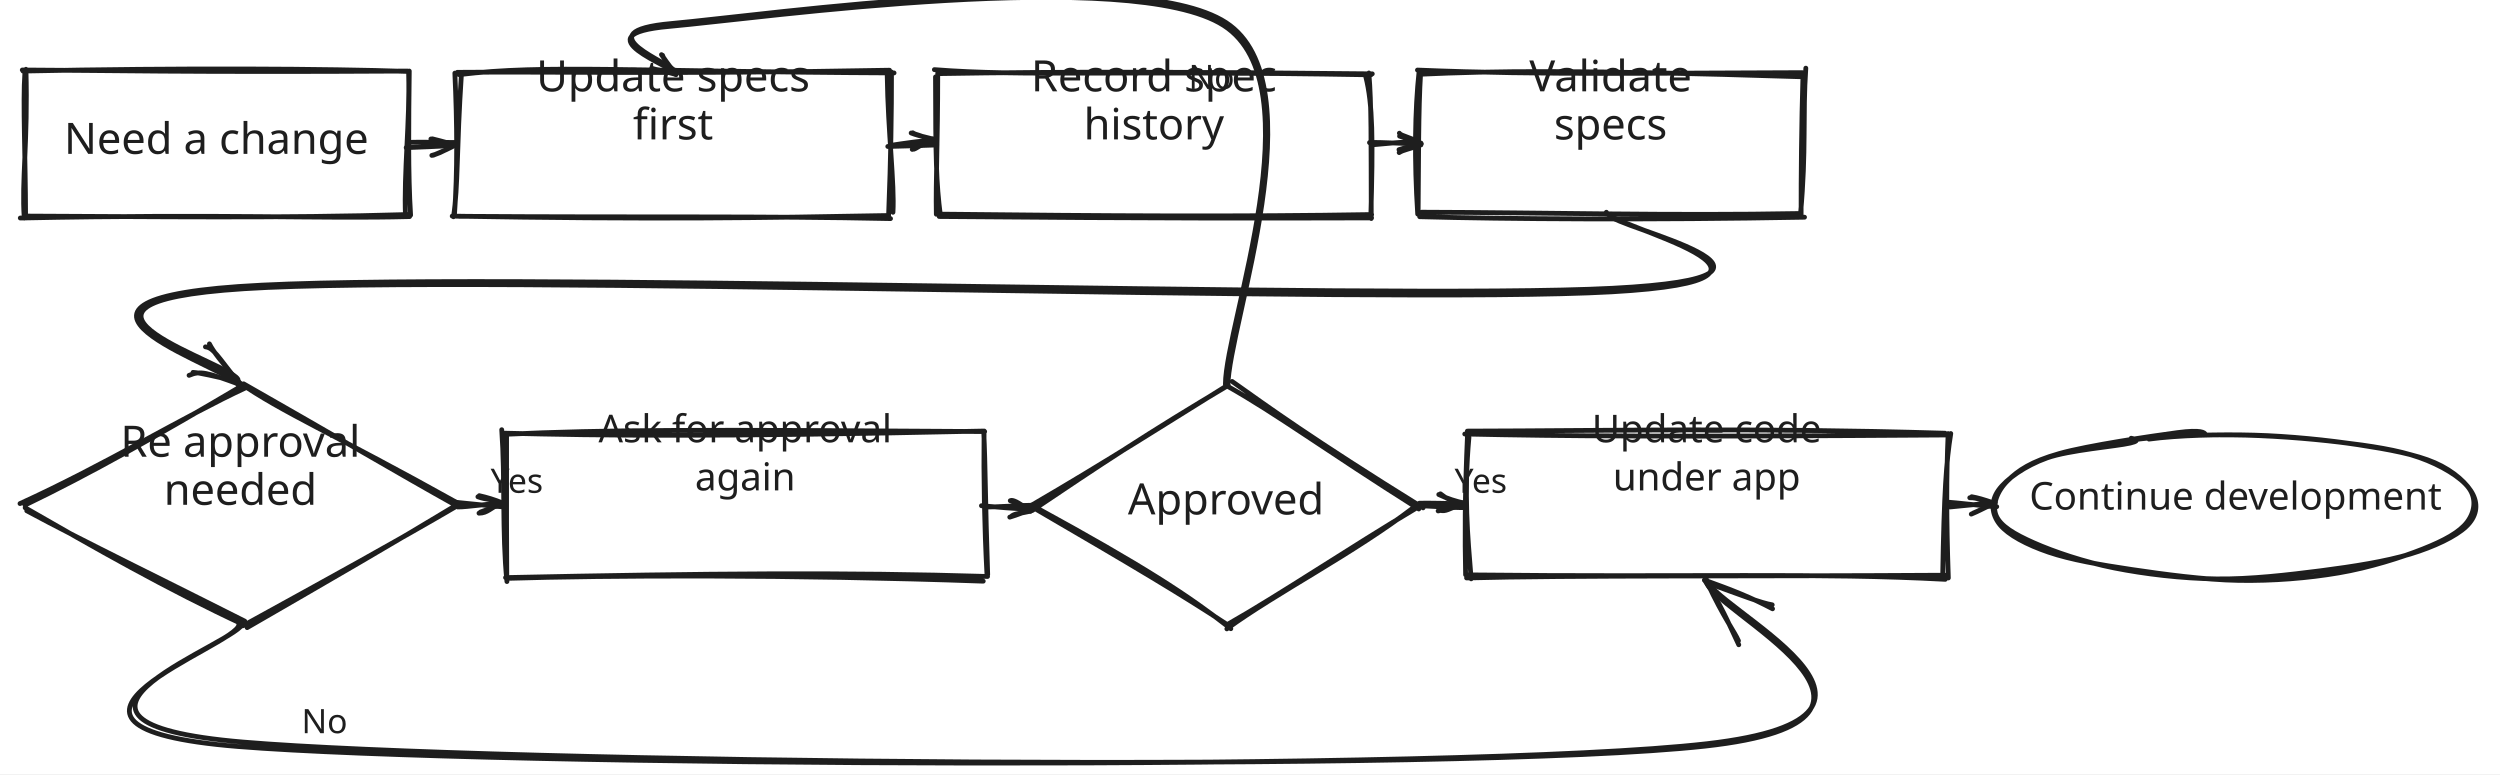
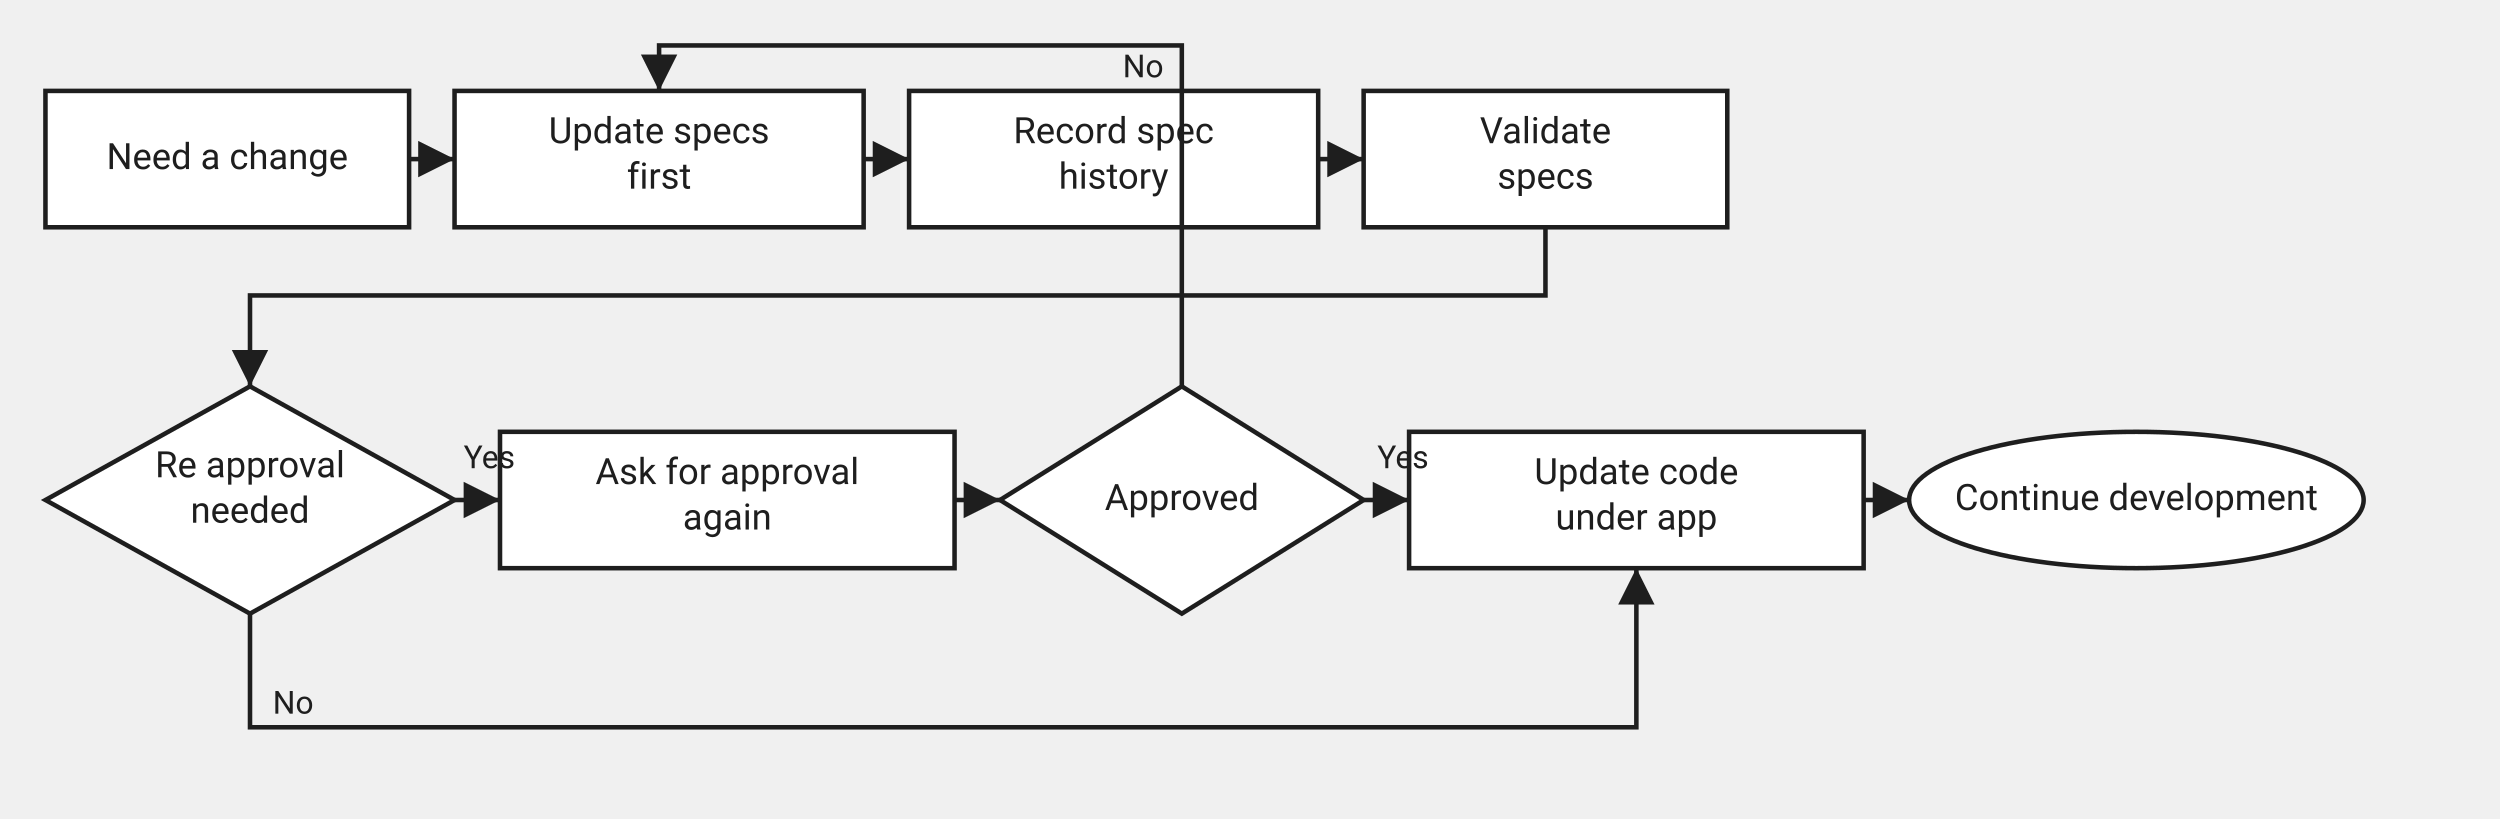
- <svg xmlns="http://www.w3.org/2000/svg" version="1.1" viewBox="0 0 1040 322" width="1040" height="322">
-   <rect x="0" y="0" width="100%" height="100%" fill="#ffffff" />
+ <svg xmlns="http://www.w3.org/2000/svg" width="1100" height="360" viewBox="0 0 1100 360" role="img" aria-label="SDD Spine workflow scenario 3: spec change after approval">
  <defs>
+     <marker id="arrow" viewBox="0 0 10 10" refX="10" refY="5" markerWidth="8" markerHeight="8" orient="auto">
+       <path d="M 0 0 L 10 5 L 0 10 z" fill="#1e1e1e" />
+     </marker>
    <style>
-       @font-face {
-         font-family: "Virgil";
-         src: url("https://excalidraw.com/Virgil.woff2");
-       }
-       @font-face {
-         font-family: "Cascadia";
-         src: url("https://excalidraw.com/Cascadia.woff2");
-       }
+       .node { fill: #ffffff; stroke: #1e1e1e; stroke-width: 2; }
+       .arrow { stroke: #1e1e1e; stroke-width: 2; fill: none; marker-end: url(#arrow); }
+       .text { font-family: ui-sans-serif, system-ui, -apple-system, Segoe UI, Roboto, Arial, sans-serif; font-size: 16px; fill: #1e1e1e; }
+       .label { font-family: ui-sans-serif, system-ui, -apple-system, Segoe UI, Roboto, Arial, sans-serif; font-size: 14px; fill: #1e1e1e; }
    </style>
  </defs>
-   <rect x="0" y="0" width="1040" height="322" fill="#ffffff" />
-   <g stroke-linecap="round" transform="translate(10 30) rotate(0 80 30)">
-     <path d="M1.27 1.28 L160.78 -0.23 L158.13 59.54 L-1.09 59.57" stroke="none" stroke-width="0" fill="#ffffff" />
-     <path d="M-0.73 -0.88 C33.33 -0.77, 65.94 0.12, 159.52 -0.44 M-0.45 -0.44 C64.69 -1.82, 128.03 -1.41, 159.19 -0.3 M160 0.84 C160.54 20.14, 157.96 42, 158.68 60.05 M160.26 -0.44 C160.02 20.57, 159.71 42.31, 160.81 59.5 M160.39 60.1 C122.45 61.09, 84.97 58.93, -1.56 60.7 M160.35 59.23 C106.65 60.85, 54.59 60.09, 0.96 59.89 M0.09 60.74 C-1.03 44.95, 1.64 29.26, 0.8 -1.18 M0.64 59.14 C0.61 36.57, -0.54 12.49, 0.34 0.44" stroke="#1e1e1e" stroke-width="2" fill="none" />
-   </g>
-   <g transform="translate(30 48) rotate(0 60 12)">
-     <text x="60" y="16" font-family="Virgil, Segoe UI Emoji" font-size="18px" fill="#1e1e1e" text-anchor="middle" style="white-space: pre;" direction="ltr">Need a change</text>
-   </g>
-   <g stroke-linecap="round" transform="translate(190 30) rotate(0 90 30)">
-     <path d="M-1.93 0.12 L178.87 -0.61 L178.64 60.01 L0.76 58.64" stroke="none" stroke-width="0" fill="#ffffff" />
-     <path d="M0.98 1.04 C36.79 -3.29, 73.01 -0.19, 181.93 0.34 M0.25 0.09 C43.22 -0.32, 87.5 0.95, 180.03 -0.79 M179.08 1.35 C179.39 24.7, 182.19 46.92, 181.47 58.31 M180.86 -0.04 C180.88 17.05, 180.62 34.78, 179.63 60.21 M178.49 59.67 C130.06 60.61, 80.71 61.36, -1.88 59.9 M180.46 60.94 C128.5 59.81, 78.23 60.5, 0.84 59.98 M-1.35 60.18 C0.62 47.48, -0.17 32.78, 1.98 0.41 M-0.93 59.13 C0.32 41.61, 0.18 21.38, -0.78 0.42" stroke="#1e1e1e" stroke-width="2" fill="none" />
-   </g>
-   <g transform="translate(230 42) rotate(0 50 20)">
-     <text x="50" y="-4" font-family="Virgil, Segoe UI Emoji" font-size="18px" fill="#1e1e1e" text-anchor="middle" style="white-space: pre;" direction="ltr">Update specs</text>
-     <text x="50" y="16" font-family="Virgil, Segoe UI Emoji" font-size="18px" fill="#1e1e1e" text-anchor="middle" style="white-space: pre;" direction="ltr">first</text>
-   </g>
-   <g stroke-linecap="round" transform="translate(390 30) rotate(0 90 30)">
-     <path d="M-1.13 -1.03 L180.97 -0.98 L179.14 60.48 L-1.39 61.7" stroke="none" stroke-width="0" fill="#ffffff" />
-     <path d="M-1.3 -1.03 C36.15 1.9, 71.89 -0.78, 180.34 1.13 M0.96 0.62 C51.78 -0.25, 103.05 -0.11, 180.87 0.72 M178.15 1.85 C181.03 13.26, 181.22 27.84, 180.25 60.57 M179.45 0.36 C180.55 13.54, 180.33 27.25, 180.44 60.91 M180.6 59.25 C126.48 60.18, 70.05 59.85, 1.79 59.09 M180.57 60.65 C137 60.75, 95.16 60.9, 0.71 60.06 M1.2 59.61 C-0.53 46, -0.78 36.31, -0.83 2 M-0.49 59.13 C-0.77 44.65, 0.1 30.28, 0.1 0.4" stroke="#1e1e1e" stroke-width="2" fill="none" />
-   </g>
-   <g transform="translate(430 42) rotate(0 50 20)">
-     <text x="50" y="-4" font-family="Virgil, Segoe UI Emoji" font-size="18px" fill="#1e1e1e" text-anchor="middle" style="white-space: pre;" direction="ltr">Record spec</text>
-     <text x="50" y="16" font-family="Virgil, Segoe UI Emoji" font-size="18px" fill="#1e1e1e" text-anchor="middle" style="white-space: pre;" direction="ltr">history</text>
-   </g>
-   <g stroke-linecap="round" transform="translate(590 30) rotate(0 80 30)">
-     <path d="M-0.33 1.81 L159.06 -1.36 L159.65 60.95 L0.46 60.77" stroke="none" stroke-width="0" fill="#ffffff" />
-     <path d="M0.41 0.9 C31.42 -0.54, 66.59 -1.01, 158.76 1.91 M-0.34 -0.85 C51.82 1.32, 103.54 0.31, 159.71 0.22 M161.22 -1.65 C159.87 17.82, 161.44 32.76, 159.03 58.83 M160.05 0.77 C159.41 22.03, 159.23 43.72, 159.26 59.62 M158.71 58.82 C105.59 59.82, 52.78 58.41, 1.46 58.28 M160.68 60.36 C97.25 61.54, 35.61 61.14, 0.59 60.15 M-0.24 59.05 C-1.68 36.53, -1.4 15.84, 0.35 -0.42 M-0.06 59.13 C0.14 37.69, 0.03 15.17, 0.98 0.37" stroke="#1e1e1e" stroke-width="2" fill="none" />
-   </g>
-   <g transform="translate(630 42) rotate(0 40 20)">
-     <text x="40" y="-4" font-family="Virgil, Segoe UI Emoji" font-size="18px" fill="#1e1e1e" text-anchor="middle" style="white-space: pre;" direction="ltr">Validate</text>
-     <text x="40" y="16" font-family="Virgil, Segoe UI Emoji" font-size="18px" fill="#1e1e1e" text-anchor="middle" style="white-space: pre;" direction="ltr">specs</text>
-   </g>
-   <g stroke-linecap="round" transform="translate(10 160) rotate(0 90 50)">
-     <path d="M91.47 0.65 L181.15 49.26 L91.16 101.41 L-1.69 50.83" stroke="none" stroke-width="0" fill="#ffffff" fill-rule="evenodd" />
-     <path d="M89.13 -1.17 C107.63 11.73, 127.78 19.92, 181.17 49.7 M91.36 -0.32 C124.7 18.61, 156.35 37.28, 180.54 50.73 M180.3 49.85 C154.83 65.28, 127.09 81.28, 92.81 101.09 M180.65 50.17 C154 65.75, 127.67 80.19, 91.07 100.32 M91.81 98.39 C58.87 81.72, 24.86 65.29, 1.13 52.48 M91.8 100.08 C59.5 85.11, 28.77 67.53, 0.47 51.23 M-1.68 49.49 C33.62 33.44, 66.96 12.96, 92.53 1.17 M0.38 50.12 C27.26 37.19, 55.55 21.23, 90.86 0.35" stroke="#1e1e1e" stroke-width="2" fill="none" />
-   </g>
-   <g transform="translate(30 194) rotate(0 70 20)">
-     <text x="70" y="-4" font-family="Virgil, Segoe UI Emoji" font-size="18px" fill="#1e1e1e" text-anchor="middle" style="white-space: pre;" direction="ltr">Re approval</text>
-     <text x="70" y="16" font-family="Virgil, Segoe UI Emoji" font-size="18px" fill="#1e1e1e" text-anchor="middle" style="white-space: pre;" direction="ltr">needed</text>
-   </g>
-   <g stroke-linecap="round" transform="translate(210 180) rotate(0 100 30)">
-     <path d="M1.27 -0.5 L199.24 1.88 L200.67 61.88 L0.16 58.9" stroke="none" stroke-width="0" fill="#ffffff" />
-     <path d="M-0.14 0.68 C42.19 -1.29, 80.85 -1.32, 199.62 -0.47 M-0.84 0.19 C41.77 1.2, 84.2 1.85, 199.45 -0.69 M199.37 -0.65 C199.16 18.94, 199.5 38.6, 200.59 59.35 M199.24 -0.43 C199.93 13, 199.85 28.66, 200.88 59.03 M199.03 61.77 C119.87 58.95, 42.11 59.32, 0.73 60.6 M200.82 59.81 C142.56 58.03, 84.22 58.5, 0.31 60.28 M0.88 61.93 C-1.18 41.58, 0.17 18.89, -1.28 -1.24 M0.82 59.12 C0.76 45.77, 0.67 32.96, 0.74 0.32" stroke="#1e1e1e" stroke-width="2" fill="none" />
-   </g>
-   <g transform="translate(230 190) rotate(0 80 20)">
-     <text x="80" y="-6" font-family="Virgil, Segoe UI Emoji" font-size="16px" fill="#1e1e1e" text-anchor="middle" style="white-space: pre;" direction="ltr">Ask for approval</text>
-     <text x="80" y="14" font-family="Virgil, Segoe UI Emoji" font-size="16px" fill="#1e1e1e" text-anchor="middle" style="white-space: pre;" direction="ltr">again</text>
-   </g>
-   <g stroke-linecap="round" transform="translate(430 160) rotate(0 80 50)">
-     <path d="M79.07 -1.66 L161.33 52.5 L82.17 98.35 L-1.98 52.96" stroke="none" stroke-width="0" fill="#ffffff" fill-rule="evenodd" />
-     <path d="M82.56 -1.32 C97.63 9.34, 114.78 21.96, 162 51.27 M80.77 0.74 C101.25 12.27, 120.74 26.82, 160.22 51.74 M158.44 50.85 C132.77 70.45, 101.26 86.39, 80.37 101.61 M159.84 50.97 C131.73 67.69, 102.63 87.28, 80.7 99.73 M82.02 101.54 C64.24 87.68, 46.15 75.8, 0.48 50.86 M80.02 99.5 C61.84 87.54, 41.84 75.6, 0.23 51.4 M-0.56 52.36 C26.35 34.2, 48.92 19.25, 80.9 0.35 M-0.75 50.11 C29.37 32.62, 57.14 14.87, 80.63 0.3" stroke="#1e1e1e" stroke-width="2" fill="none" />
-   </g>
-   <g transform="translate(465 198) rotate(0 45 12)">
-     <text x="45" y="16" font-family="Virgil, Segoe UI Emoji" font-size="18px" fill="#1e1e1e" text-anchor="middle" style="white-space: pre;" direction="ltr">Approved</text>
-   </g>
-   <g stroke-linecap="round" transform="translate(610 180) rotate(0 100 30)">
-     <path d="M-1.13 1.18 L199.42 1.13 L201.68 58.82 L-0.13 61.03" stroke="none" stroke-width="0" fill="#ffffff" />
-     <path d="M-0.66 0.55 C41.05 1.44, 82.44 1.79, 200.37 0.95 M0.42 -0.66 C58.64 -0.78, 118.68 -2.18, 199.16 0.22 M201.52 0.35 C199.65 12.06, 198.75 24.43, 198.15 59.88 M200.43 0.37 C199.66 17.98, 199.67 35.6, 200.51 60.44 M199.22 61 C147.44 58.18, 94.57 60.19, 0.14 59.15 M199.22 59.29 C121.52 59.8, 42.03 59.29, 0.09 60.43 M2 60.8 C0.52 42.63, -1.06 25.94, 1.08 1.94 M-0.31 59.11 C-0.62 43.85, -0.68 26.75, 0.51 0.28" stroke="#1e1e1e" stroke-width="2" fill="none" />
-   </g>
-   <g transform="translate(640 190) rotate(0 70 20)">
-     <text x="70" y="-6" font-family="Virgil, Segoe UI Emoji" font-size="16px" fill="#1e1e1e" text-anchor="middle" style="white-space: pre;" direction="ltr">Update code</text>
-     <text x="70" y="14" font-family="Virgil, Segoe UI Emoji" font-size="16px" fill="#1e1e1e" text-anchor="middle" style="white-space: pre;" direction="ltr">under app</text>
-   </g>
-   <g stroke-linecap="round" transform="translate(830 180) rotate(0 100 30)">
-     <path d="M105.76 0.82 C119.88 0.56, 137.14 1.25, 149.87 3.22 C162.6 5.19, 174.01 8.84, 182.15 12.62 C190.29 16.4, 196.34 21.75, 198.7 25.91 C201.06 30.07, 200.45 33.39, 196.3 37.57 C192.15 41.75, 183.57 47.46, 173.81 50.98 C164.05 54.5, 151.03 57.25, 137.76 58.7 C124.5 60.15, 108.68 60.23, 94.24 59.69 C79.8 59.14, 63.98 57.59, 51.15 55.44 C38.31 53.29, 25.4 50.1, 17.22 46.79 C9.04 43.48, 4.34 39.87, 2.07 35.6 C-0.19 31.32, -0.23 25.5, 3.61 21.14 C7.45 16.78, 15.36 12.71, 25.09 9.43 C34.81 6.15, 47.49 2.92, 61.96 1.46 C76.42 0, 102.64 0.6, 111.89 0.69 C121.14 0.78, 117.51 1.57, 117.44 1.98 M89.46 -0.61 C103.2 -1.46, 121.29 0.76, 135.15 2.48 C149.01 4.2, 162.88 6.7, 172.62 9.72 C182.36 12.73, 188.93 16.54, 193.59 20.57 C198.25 24.6, 202.5 29.32, 200.58 33.88 C198.67 38.45, 190.3 44.25, 182.1 47.94 C173.9 51.62, 163.73 54.25, 151.37 56.01 C139.01 57.76, 122.16 58.09, 107.95 58.46 C93.75 58.82, 79.55 59.37, 66.13 58.18 C52.7 56.99, 37.52 54.3, 27.42 51.32 C17.32 48.34, 9.76 44.34, 5.53 40.31 C1.31 36.27, 0.11 31.51, 2.07 27.12 C4.04 22.72, 9.62 17.59, 17.31 13.93 C25 10.28, 35.82 7.64, 48.22 5.17 C60.61 2.7, 84.54 -0.19, 91.7 -0.91 C98.86 -1.64, 91.11 0.32, 91.18 0.81" stroke="none" stroke-width="0" fill="#ffffff" />
-     <path d="M63.97 2.67 C76.22 1.03, 93.19 0.63, 107.71 1.02 C122.24 1.41, 138.59 3.11, 151.12 5.02 C163.64 6.93, 174.92 9.02, 182.87 12.48 C190.81 15.94, 196.63 21.36, 198.8 25.79 C200.97 30.23, 200.26 34.97, 195.9 39.09 C191.54 43.2, 182.69 47.43, 172.63 50.49 C162.56 53.54, 148.95 55.69, 135.51 57.42 C122.06 59.14, 106.29 61.02, 91.96 60.83 C77.64 60.64, 62.22 58.79, 49.58 56.28 C36.93 53.78, 24.27 49.44, 16.08 45.81 C7.88 42.18, 2.23 38.81, 0.41 34.5 C-1.41 30.2, 0.78 24.29, 5.16 19.99 C9.54 15.68, 14.9 12, 26.68 8.67 C38.45 5.33, 65.69 1.31, 75.81 -0.03 C85.93 -1.37, 87.09 0.02, 87.39 0.64 M55.83 3.22 C67.56 1.37, 84.05 0.81, 98.62 0.93 C113.19 1.04, 130.26 2.36, 143.25 3.93 C156.24 5.5, 167.59 7.18, 176.55 10.36 C185.51 13.53, 193.71 18.51, 197.01 22.98 C200.31 27.45, 199.52 32.93, 196.34 37.17 C193.15 41.4, 186.81 44.86, 177.9 48.38 C169 51.91, 155.68 56.14, 142.92 58.32 C130.16 60.5, 115.71 61.69, 101.35 61.45 C86.99 61.21, 69.94 58.86, 56.75 56.91 C43.57 54.95, 31.38 52.83, 22.24 49.72 C13.11 46.61, 5.44 42.54, 1.95 38.25 C-1.54 33.95, -1.94 28.58, 1.33 23.95 C4.59 19.33, 12.4 13.77, 21.55 10.5 C30.69 7.23, 50.32 5.69, 56.17 4.32 C62.01 2.96, 55.97 2.29, 56.61 2.31" stroke="#1e1e1e" stroke-width="2" fill="none" />
-   </g>
-   <g transform="translate(855 198) rotate(0 75 12)">
-     <text x="75" y="14" font-family="Virgil, Segoe UI Emoji" font-size="16px" fill="#1e1e1e" text-anchor="middle" style="white-space: pre;" direction="ltr">Continue development</text>
-   </g>
-   <g stroke-linecap="round">
-     <g transform="translate(170 60) rotate(0 10 0)">
-       <path d="M0.28 -0.78 C3.85 -0.99, 16.88 -0.67, 20.28 -0.71 M-1.03 1.42 C2.51 1.31, 15.93 0.73, 19.48 0.46" stroke="#1e1e1e" stroke-width="2" fill="none" />
-     </g>
-     <g transform="translate(170 60) rotate(0 10 0)">
-       <path d="M9.64 4.65 C11.57 4.13, 13.21 3.73, 20.09 -0.23 M10.23 4.58 C14.24 2.95, 17.39 1.52, 19.85 0.09" stroke="#1e1e1e" stroke-width="2" fill="none" />
-     </g>
-     <g transform="translate(170 60) rotate(0 10 0)">
-       <path d="M9.25 -2.18 C11.29 -1.3, 13.01 -0.3, 20.09 -0.23 M9.84 -2.25 C14.02 -1.27, 17.33 -0.09, 19.85 0.09" stroke="#1e1e1e" stroke-width="2" fill="none" />
-     </g>
-   </g>
-   <g stroke-linecap="round">
-     <g transform="translate(370 60) rotate(0 10 0)">
-       <path d="M-0.68 0.93 C2.79 0.86, 16.18 0.48, 19.66 0.3 M1.17 0.38 C4.55 -0.14, 15.48 -1.79, 18.53 -1.66" stroke="#1e1e1e" stroke-width="2" fill="none" />
-     </g>
-     <g transform="translate(370 60) rotate(0 10 0)">
-       <path d="M10.15 2.07 C11.47 1.72, 12.99 -0.15, 17.75 -1.16 M9.49 2.15 C11.44 1.55, 12.77 0.52, 18.11 -2.16" stroke="#1e1e1e" stroke-width="2" fill="none" />
-     </g>
-     <g transform="translate(370 60) rotate(0 10 0)">
-       <path d="M9.71 -4.76 C11.17 -3.71, 12.77 -4.17, 17.75 -1.16 M9.04 -4.67 C11.03 -3.89, 12.45 -3.52, 18.11 -2.16" stroke="#1e1e1e" stroke-width="2" fill="none" />
-     </g>
-   </g>
-   <g stroke-linecap="round">
-     <g transform="translate(570 60) rotate(0 10 0)">
-       <path d="M0.77 0.25 C4.13 -0.09, 15.89 -1.17, 19.04 -1.09 M-0.29 -0.67 C3.54 -0.98, 18.07 -0.03, 21.24 -0.12" stroke="#1e1e1e" stroke-width="2" fill="none" />
-     </g>
-     <g transform="translate(570 60) rotate(0 10 0)">
-       <path d="M11.97 2.25 C12.77 2.06, 16.23 0.92, 21.07 -0.42 M12.05 3.48 C13.78 2.31, 16.21 2.1, 21.03 0.26" stroke="#1e1e1e" stroke-width="2" fill="none" />
-     </g>
-     <g transform="translate(570 60) rotate(0 10 0)">
-       <path d="M12.14 -4.59 C12.96 -3.38, 16.39 -3.12, 21.07 -0.42 M12.22 -3.36 C13.92 -2.99, 16.3 -1.66, 21.03 0.26" stroke="#1e1e1e" stroke-width="2" fill="none" />
-     </g>
-   </g>
-   <g stroke-linecap="round">
-     <g transform="translate(670 90) rotate(0 -285 35)">
-       <path d="M-0.19 -0.44 C0.14 4.36, 95.92 24.98, 0.81 29.92 C-94.3 34.86, -475.58 22.43, -570.84 29.2 C-666.11 35.97, -571.09 63.82, -570.77 70.51 M-1.75 -1.71 C-1.41 3.79, 94.73 26.11, 0.29 31.41 C-94.15 36.71, -473.19 23.96, -568.39 30.1 C-663.6 36.23, -570.68 61.67, -570.92 68.23" stroke="#1e1e1e" stroke-width="2" fill="none" />
-     </g>
-     <g transform="translate(670 90) rotate(0 -285 35)">
-       <path d="M-591.35 66.15 C-586.69 64.12, -583.85 64.95, -570.07 70.02 M-589.7 64.91 C-586.53 65.11, -581.44 66.41, -570.92 68.74" stroke="#1e1e1e" stroke-width="2" fill="none" />
-     </g>
-     <g transform="translate(670 90) rotate(0 -285 35)">
-       <path d="M-584.54 54.29 C-581.16 54.68, -579.71 57.94, -570.07 70.02 M-582.88 53.05 C-581.3 56.24, -577.9 60.46, -570.92 68.74" stroke="#1e1e1e" stroke-width="2" fill="none" />
-     </g>
-   </g>
-   <g stroke-linecap="round">
-     <g transform="translate(190 210) rotate(0 10 0)">
-       <path d="M-1.15 -1.12 C2.41 -0.8, 16.49 0.73, 20.19 0.93 M0.45 0.9 C3.97 0.99, 15.95 -0.8, 19.35 -0.71" stroke="#1e1e1e" stroke-width="2" fill="none" />
-     </g>
-     <g transform="translate(190 210) rotate(0 10 0)">
-       <path d="M9.26 3.49 C12.88 3.47, 14.03 1.26, 18.38 -0.61 M9.84 3.02 C12.99 1.95, 15.38 0.81, 19.55 -0.58" stroke="#1e1e1e" stroke-width="2" fill="none" />
-     </g>
-     <g transform="translate(190 210) rotate(0 10 0)">
-       <path d="M8.81 -3.34 C12.46 -1.96, 13.71 -2.77, 18.38 -0.61 M9.38 -3.8 C12.63 -3.05, 15.14 -2.36, 19.55 -0.58" stroke="#1e1e1e" stroke-width="2" fill="none" />
-     </g>
-   </g>
-   <g transform="translate(195 192) rotate(0 20 10)">
-     <text x="20" y="13" font-family="Virgil, Segoe UI Emoji" font-size="14px" fill="#1e1e1e" text-anchor="middle" style="white-space: pre;" direction="ltr">Yes</text>
-   </g>
-   <g stroke-linecap="round">
-     <g transform="translate(100 260) rotate(0 305 15)">
-       <path d="M-0.66 -0.09 C-0.64 8.43, -102.84 42.29, -1.05 50.54 C100.73 58.79, 508.25 61.1, 610.05 49.39 C711.84 37.68, 609.63 -8.17, 609.72 -19.72 M1.2 -1.19 C1.67 7.04, -100.24 40.11, 1.11 48.7 C102.46 57.3, 507.86 61.59, 609.31 50.39 C710.76 39.2, 609.8 -6.83, 609.82 -18.46" stroke="#1e1e1e" stroke-width="2" fill="none" />
-     </g>
-     <g transform="translate(100 260) rotate(0 305 15)">
-       <path d="M637.24 -8.4 C632.71 -9.14, 625.15 -12.11, 610.29 -17.49 M637.38 -6.74 C628.48 -11.43, 621.08 -14.36, 609.08 -18.69" stroke="#1e1e1e" stroke-width="2" fill="none" />
-     </g>
-     <g transform="translate(100 260) rotate(0 305 15)">
-       <path d="M623.2 6.56 C621.62 2.84, 616.93 -3.2, 610.29 -17.49 M623.33 8.23 C618.94 -1.01, 615.9 -8.58, 609.08 -18.69" stroke="#1e1e1e" stroke-width="2" fill="none" />
-     </g>
-   </g>
-   <g transform="translate(115 292) rotate(0 20 10)">
-     <text x="20" y="13" font-family="Virgil, Segoe UI Emoji" font-size="14px" fill="#1e1e1e" text-anchor="middle" style="white-space: pre;" direction="ltr">No</text>
-   </g>
-   <g stroke-linecap="round">
-     <g transform="translate(410 210) rotate(0 10 0)">
-       <path d="M-0.17 0.93 C3.37 1, 16.9 0.13, 20.11 0.16 M-1.72 0.38 C1.77 0.68, 15.35 1.95, 19.21 1.78" stroke="#1e1e1e" stroke-width="2" fill="none" />
-     </g>
-     <g transform="translate(410 210) rotate(0 10 0)">
-       <path d="M10.49 5 C11.8 3.49, 14.55 3.68, 18.66 2.66 M10.06 5.13 C13.26 4.16, 16.84 2.85, 19.26 1.42" stroke="#1e1e1e" stroke-width="2" fill="none" />
-     </g>
-     <g transform="translate(410 210) rotate(0 10 0)">
-       <path d="M10.7 -1.84 C11.95 -1.95, 14.66 -0.36, 18.66 2.66 M10.27 -1.71 C13.43 -0.26, 16.95 0.85, 19.26 1.42" stroke="#1e1e1e" stroke-width="2" fill="none" />
-     </g>
-   </g>
-   <g stroke-linecap="round">
-     <g transform="translate(590 210) rotate(0 10 0)">
-       <path d="M-1.13 0.25 C2.31 0.45, 15.81 1.28, 19.48 1.17 M0.48 -0.67 C3.81 -0.77, 14.9 -0.57, 18.27 -0.34" stroke="#1e1e1e" stroke-width="2" fill="none" />
-     </g>
-     <g transform="translate(590 210) rotate(0 10 0)">
-       <path d="M8.95 2.27 C11.66 2.95, 12.29 1.71, 18.31 -0.27 M8.26 2.55 C12.25 1.87, 15.87 0.25, 18.52 -0.83" stroke="#1e1e1e" stroke-width="2" fill="none" />
-     </g>
-     <g transform="translate(590 210) rotate(0 10 0)">
-       <path d="M9.22 -4.57 C11.88 -2.49, 12.46 -2.32, 18.31 -0.27 M8.53 -4.28 C12.38 -2.4, 15.9 -1.46, 18.52 -0.83" stroke="#1e1e1e" stroke-width="2" fill="none" />
-     </g>
-   </g>
-   <g transform="translate(596 192) rotate(0 20 10)">
-     <text x="20" y="13" font-family="Virgil, Segoe UI Emoji" font-size="14px" fill="#1e1e1e" text-anchor="middle" style="white-space: pre;" direction="ltr">Yes</text>
-   </g>
-   <g stroke-linecap="round">
-     <g transform="translate(810 210) rotate(0 10 0)">
-       <path d="M-0.64 -1.12 C2.99 -1.06, 17.21 0.78, 20.64 0.78 M1.22 0.9 C4.85 0.6, 17.04 -0.72, 20.03 -0.93" stroke="#1e1e1e" stroke-width="2" fill="none" />
-     </g>
-     <g transform="translate(810 210) rotate(0 10 0)">
-       <path d="M10.05 3.87 C13.47 2.46, 13.77 2.08, 19.28 -0.46 M10.85 3.45 C13.27 2.46, 14.94 1.48, 19.71 -0.66" stroke="#1e1e1e" stroke-width="2" fill="none" />
-     </g>
-     <g transform="translate(810 210) rotate(0 10 0)">
-       <path d="M9.42 -2.94 C13 -2.96, 13.42 -1.94, 19.28 -0.46 M10.23 -3.36 C12.85 -2.88, 14.65 -2.38, 19.71 -0.66" stroke="#1e1e1e" stroke-width="2" fill="none" />
-     </g>
-   </g>
-   <g stroke-linecap="round">
-     <g transform="translate(510 160) rotate(0 -115 -75)">
-       <path d="M0.8 0.59 C0.99 -24.61, 38.58 -125.47, 0.02 -150.61 C-38.54 -175.74, -192.34 -153.63, -230.56 -150.22 C-268.78 -146.82, -229.34 -133.42, -229.31 -130.17 M-0.24 -0.14 C-0.1 -25.25, 37.64 -124.58, -0.92 -149.39 C-39.48 -174.2, -193.66 -152.4, -231.62 -149.02 C-269.59 -145.65, -229.23 -132.21, -228.7 -129.16" stroke="#1e1e1e" stroke-width="2" fill="none" />
-     </g>
-     <g transform="translate(510 160) rotate(0 -115 -75)">
-       <path d="M-237.99 -131.2 C-236.98 -131.33, -234.65 -129.86, -228.84 -129.5 M-238.44 -131.46 C-236.07 -130.72, -234.21 -130.56, -228.81 -129.02" stroke="#1e1e1e" stroke-width="2" fill="none" />
-     </g>
-     <g transform="translate(510 160) rotate(0 -115 -75)">
-       <path d="M-234.38 -137.01 C-234.08 -135.92, -232.49 -133.27, -228.84 -129.5 M-234.83 -137.27 C-233.34 -135.15, -232.34 -133.61, -228.81 -129.02" stroke="#1e1e1e" stroke-width="2" fill="none" />
-     </g>
-   </g>
-   <g transform="translate(484 24) rotate(0 20 10)">
-     <text x="20" y="13" font-family="Virgil, Segoe UI Emoji" font-size="14px" fill="#1e1e1e" text-anchor="middle" style="white-space: pre;" direction="ltr">No</text>
-   </g>
+   <rect class="node" x="20" y="40" width="160" height="60" />
+   <rect class="node" x="200" y="40" width="180" height="60" />
+   <rect class="node" x="400" y="40" width="180" height="60" />
+   <rect class="node" x="600" y="40" width="160" height="60" />
+   <line class="arrow" x1="180" y1="70" x2="200" y2="70" />
+   <line class="arrow" x1="380" y1="70" x2="400" y2="70" />
+   <line class="arrow" x1="580" y1="70" x2="600" y2="70" />
+   <path class="arrow" d="M 680 100 L 680 130 L 110 130 L 110 170" />
+   <polygon class="node" points="110,170 200,220 110,270 20,220" />
+   <rect class="node" x="220" y="190" width="200" height="60" />
+   <polygon class="node" points="520,170 600,220 520,270 440,220" />
+   <rect class="node" x="620" y="190" width="200" height="60" />
+   <ellipse class="node" cx="940" cy="220" rx="100" ry="30" />
+   <line class="arrow" x1="200" y1="220" x2="220" y2="220" />
+   <text class="label" x="204" y="206">Yes</text>
+   <path class="arrow" d="M 110 270 L 110 320 L 720 320 L 720 250" />
+   <text class="label" x="120" y="314">No</text>
+   <line class="arrow" x1="420" y1="220" x2="440" y2="220" />
+   <line class="arrow" x1="600" y1="220" x2="620" y2="220" />
+   <text class="label" x="606" y="206">Yes</text>
+   <line class="arrow" x1="820" y1="220" x2="840" y2="220" />
+   <path class="arrow" d="M 520 170 L 520 20 L 290 20 L 290 40" />
+   <text class="label" x="494" y="34">No</text>
+   <text class="text" x="100" y="70" text-anchor="middle" dominant-baseline="middle">Need a change</text>
+   <text class="text" x="290" y="63" text-anchor="middle">Update specs</text>
+   <text class="text" x="290" y="83" text-anchor="middle">first</text>
+   <text class="text" x="490" y="63" text-anchor="middle">Record spec</text>
+   <text class="text" x="490" y="83" text-anchor="middle">history</text>
+   <text class="text" x="680" y="63" text-anchor="middle">Validate</text>
+   <text class="text" x="680" y="83" text-anchor="middle">specs</text>
+   <text class="text" x="110" y="210" text-anchor="middle">Re approval</text>
+   <text class="text" x="110" y="230" text-anchor="middle">needed</text>
+   <text class="text" x="320" y="213" text-anchor="middle">Ask for approval</text>
+   <text class="text" x="320" y="233" text-anchor="middle">again</text>
+   <text class="text" x="520" y="220" text-anchor="middle" dominant-baseline="middle">Approved</text>
+   <text class="text" x="720" y="213" text-anchor="middle">Update code</text>
+   <text class="text" x="720" y="233" text-anchor="middle">under app</text>
+   <text class="text" x="940" y="220" text-anchor="middle" dominant-baseline="middle">Continue development</text>
</svg>
